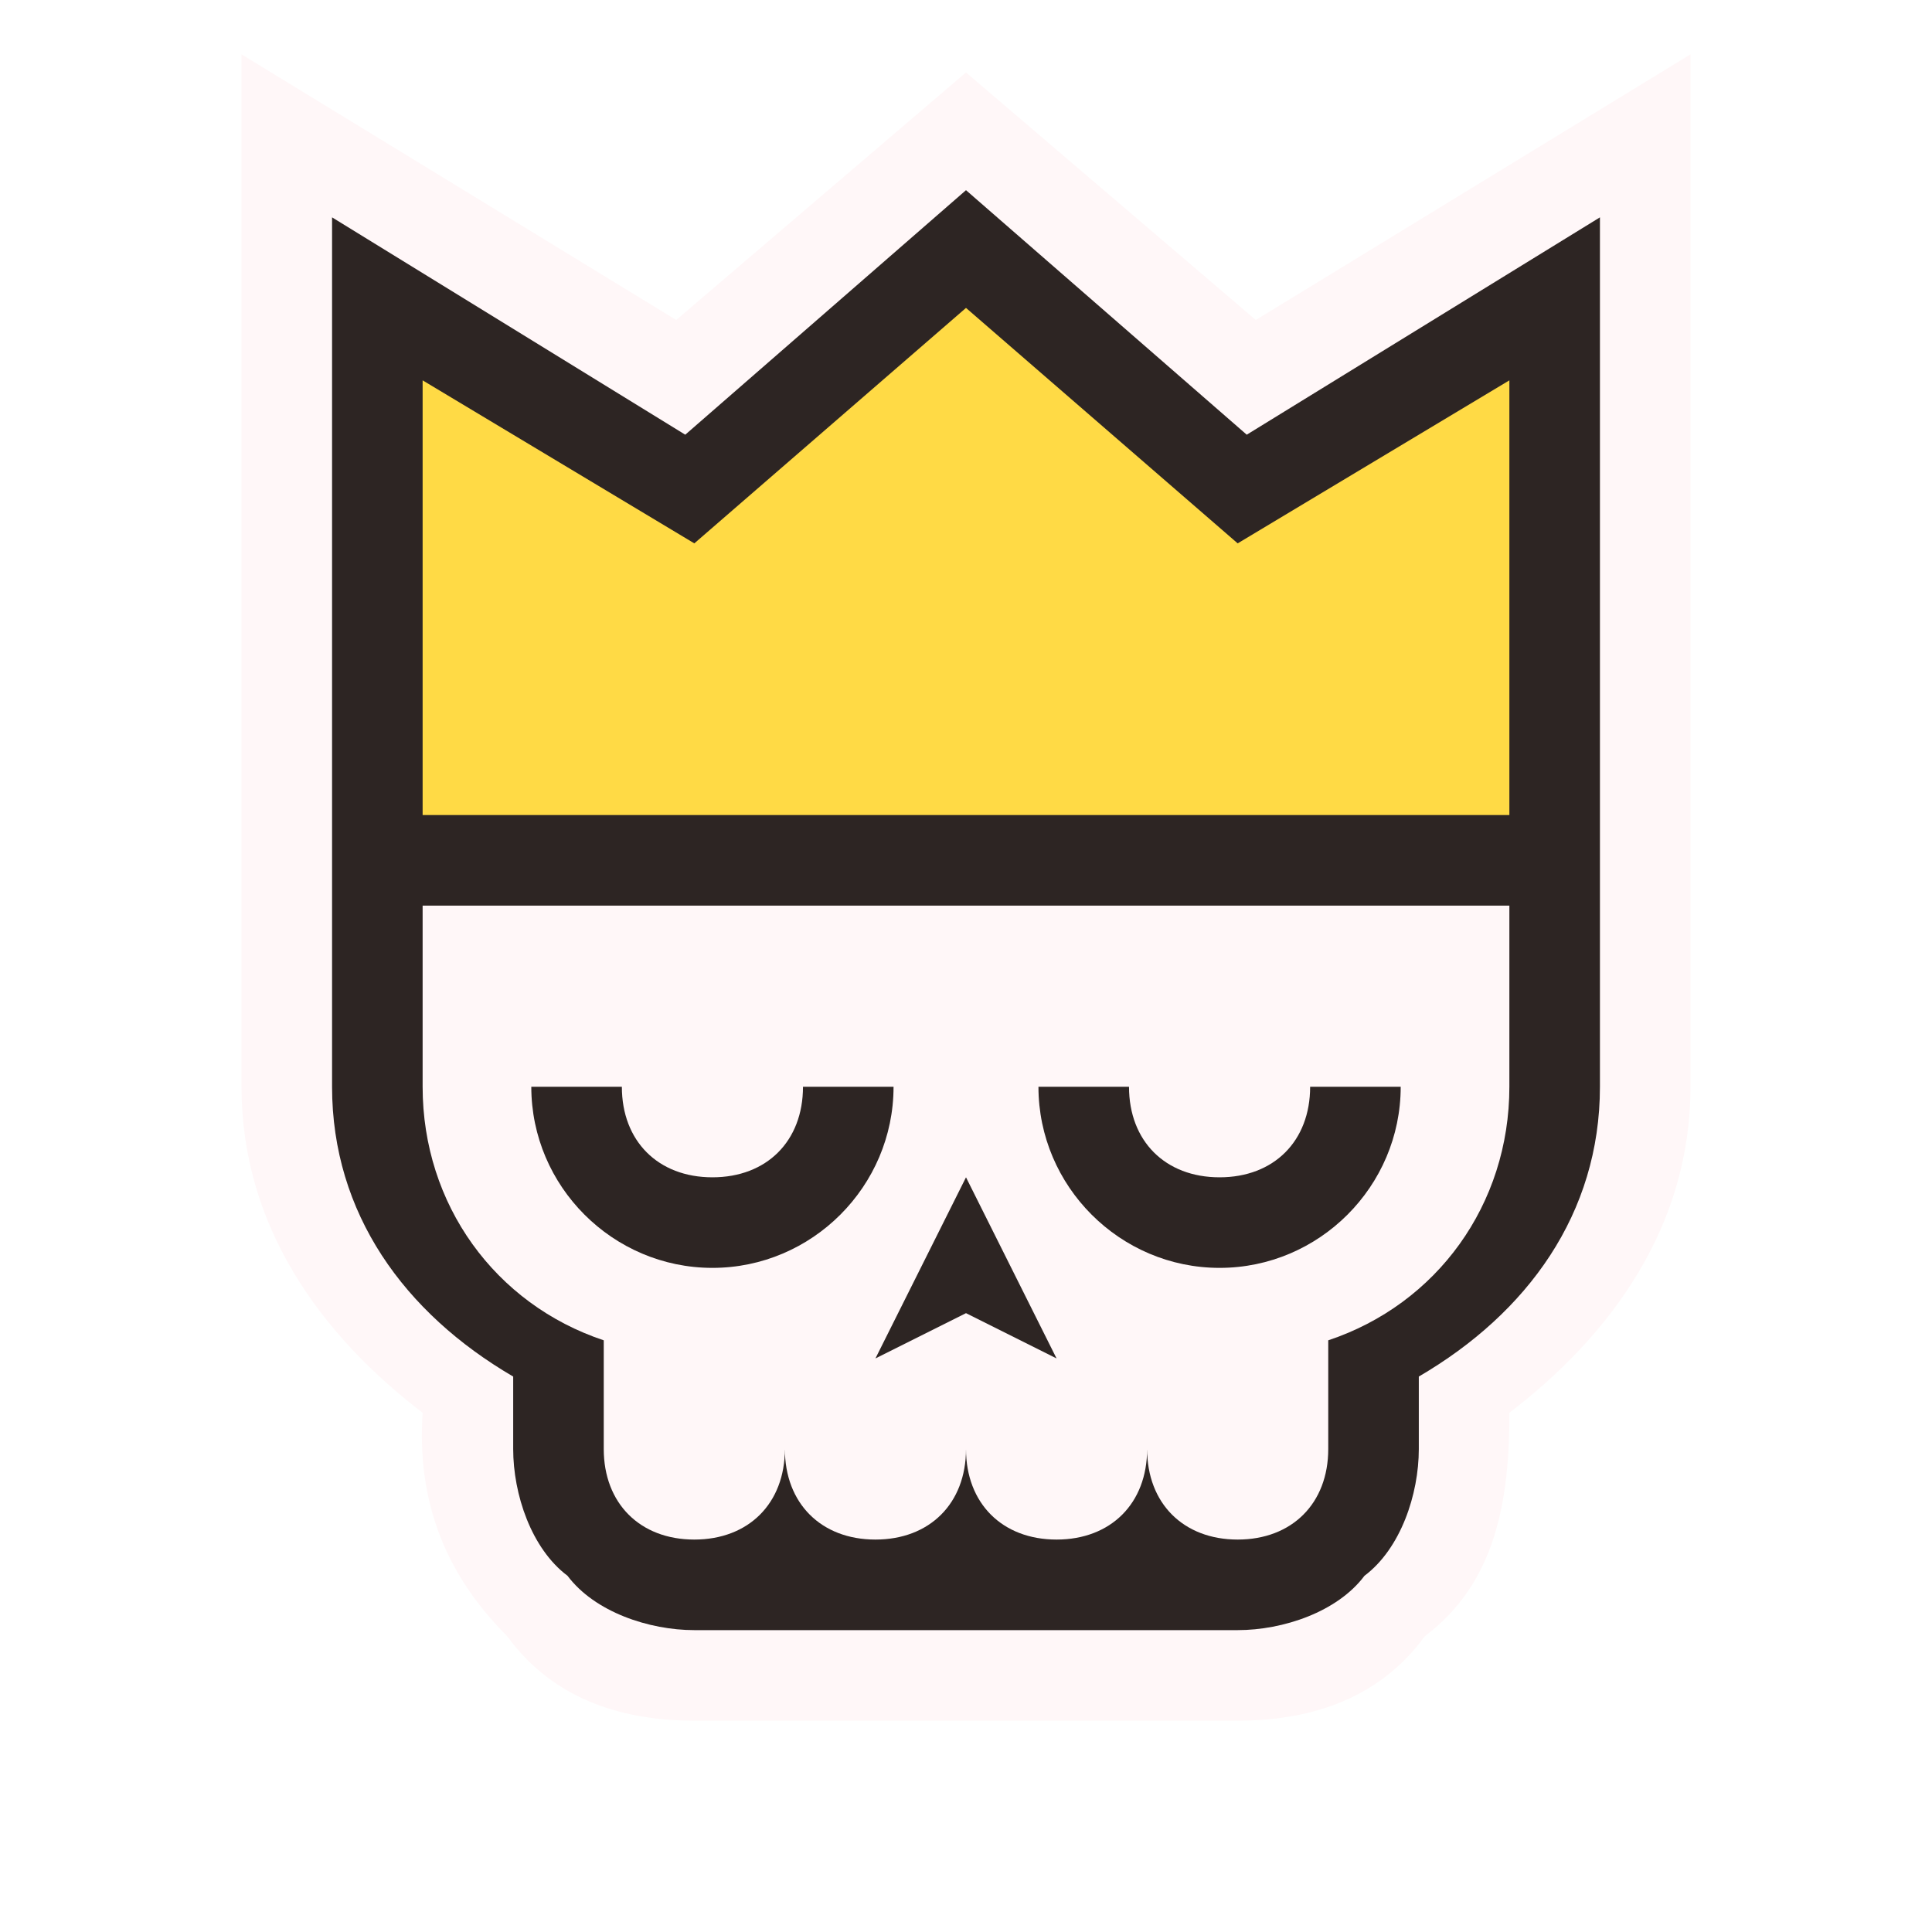
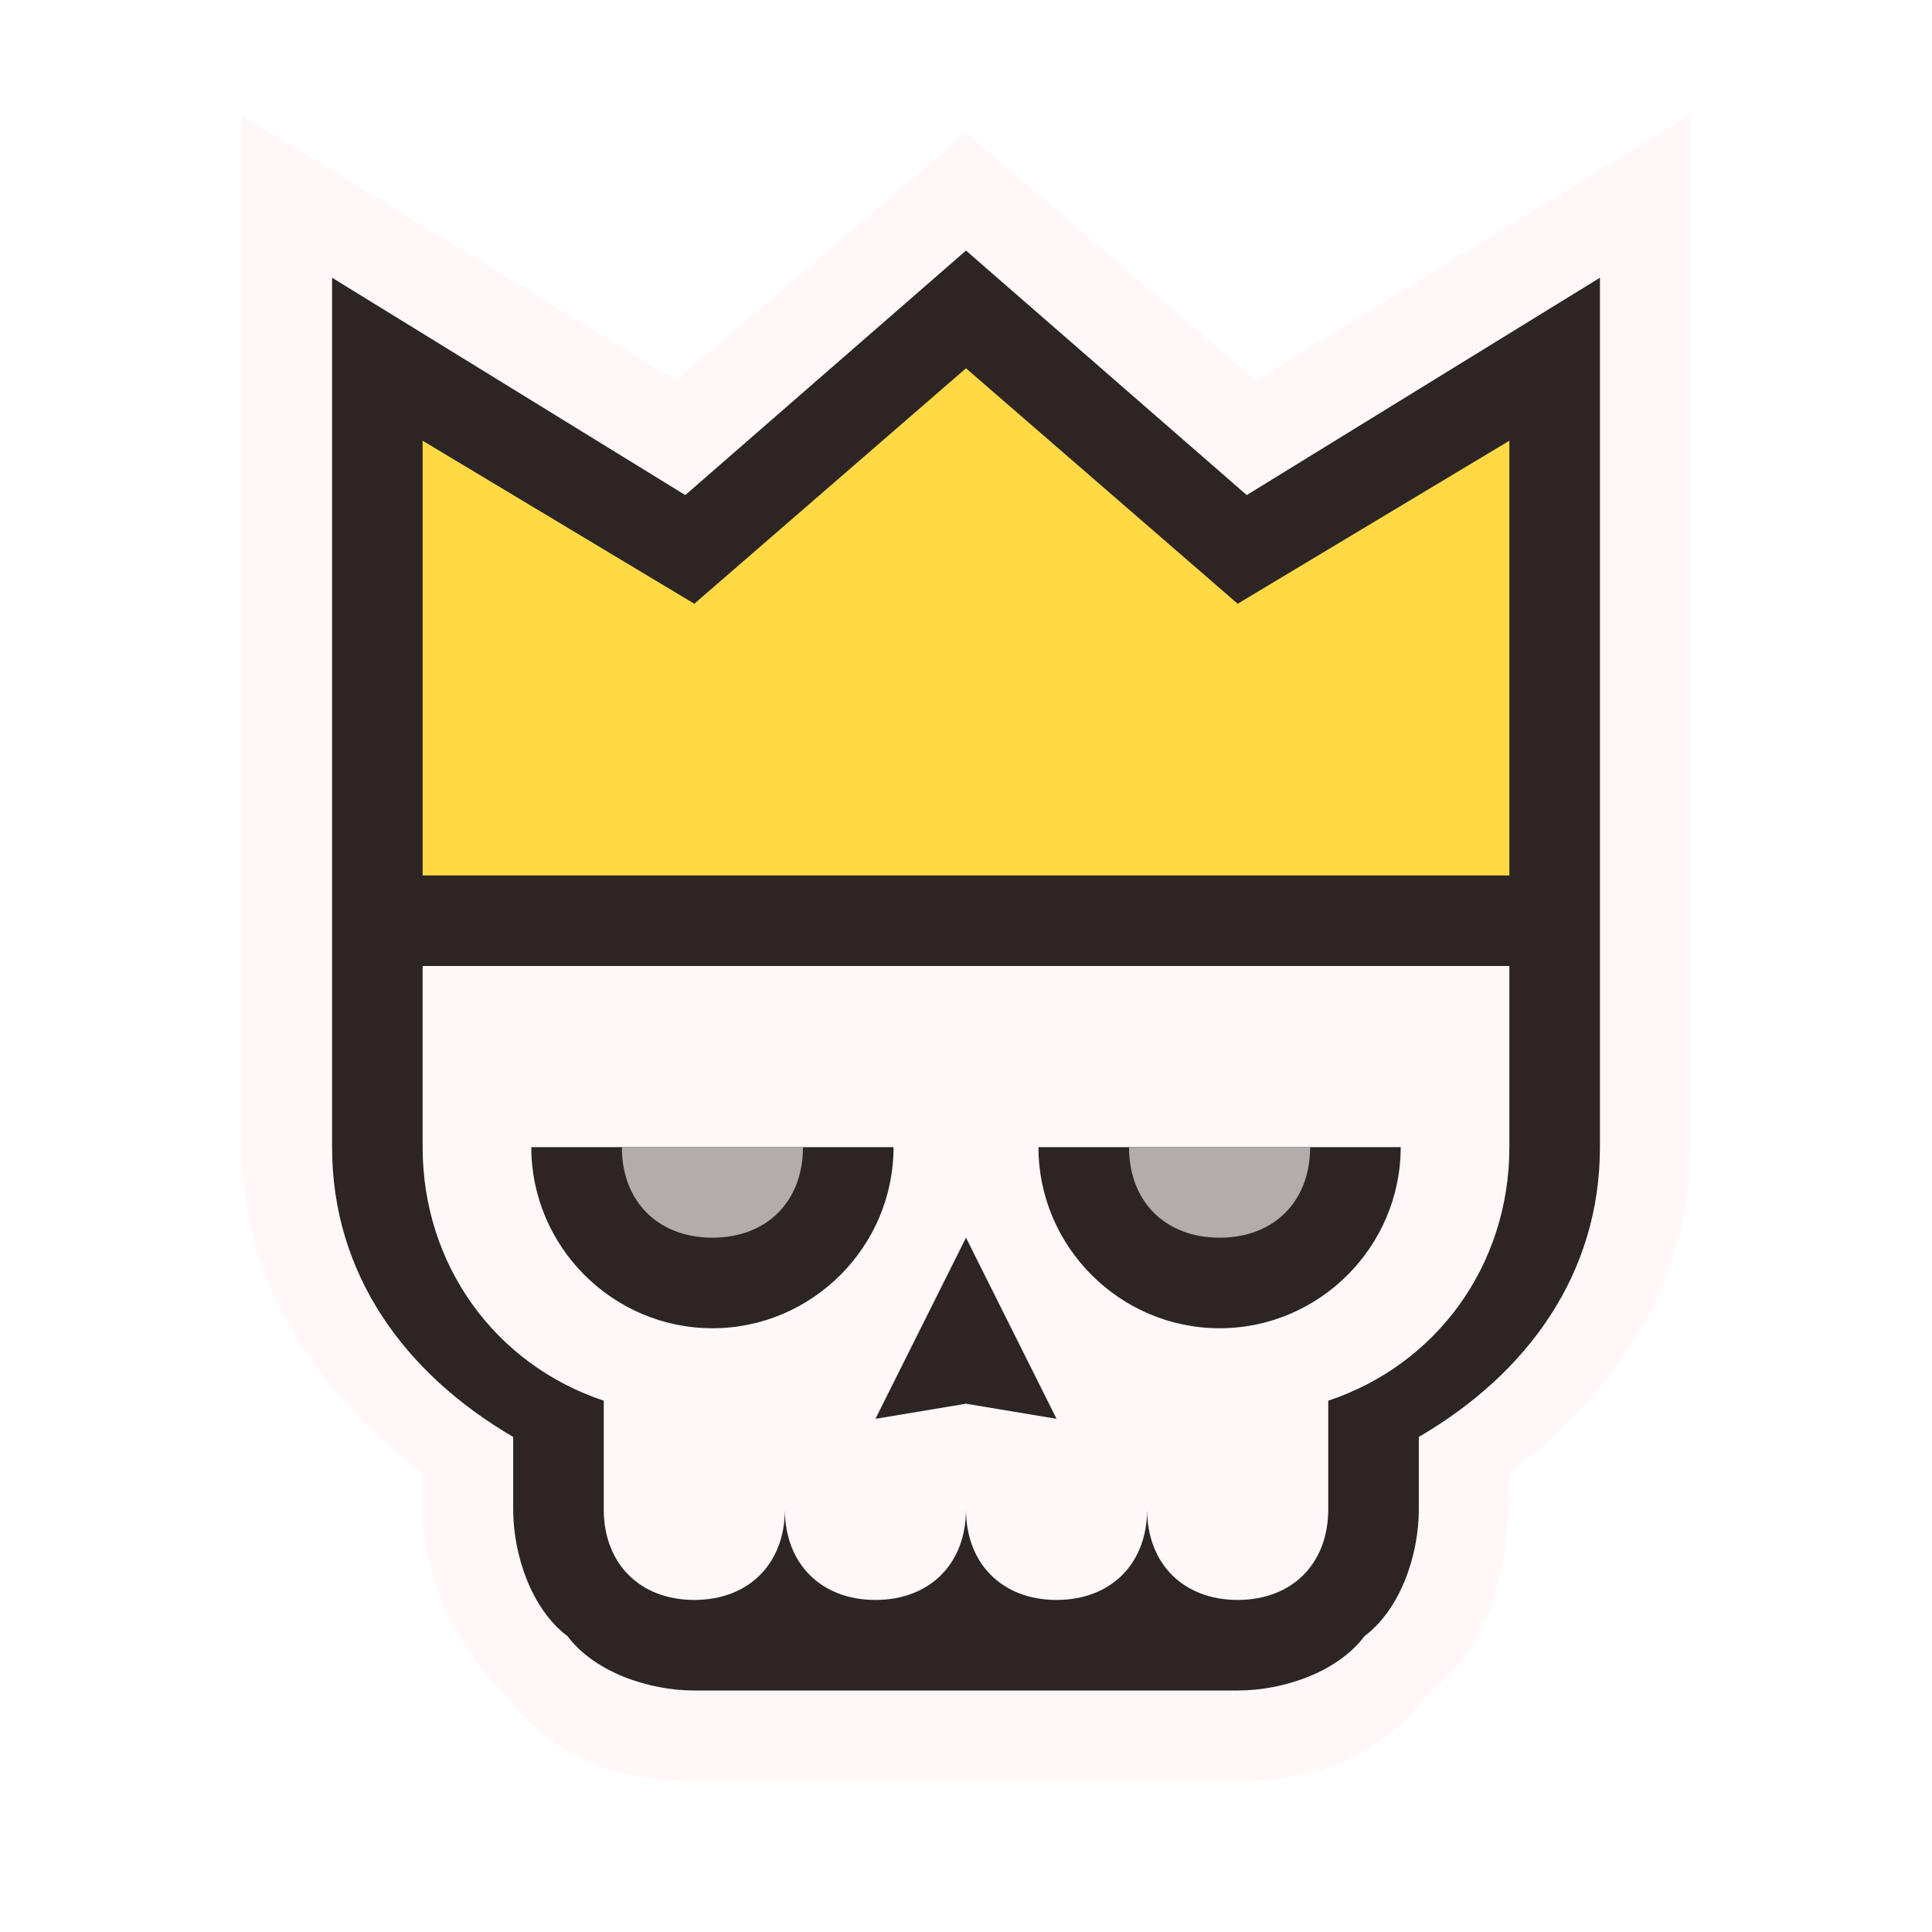
<svg xmlns="http://www.w3.org/2000/svg" width="32" height="32" viewBox="0 0 32 32" version="1.1" id="svg5">
  <defs id="defs2" />
  <g id="layer1">
-     <path d="M 4,0.9 V 18 c 0,2.3 1.3,4.1 3,5.4 -0.1,1.5 0.4,2.7 1.4,3.7 0.8,1.1 2,1.4 3.1,1.4 h 9 c 1.1,0 2.3,-0.3 3.1,-1.4 1.2,-0.9 1.4,-2.3 1.4,-3.7 1.7,-1.3 3,-3.1 3,-5.4 V 0.9 L 20.8,5.3 16,1.2 11.2,5.3 Z" id="gonzago-outline" fill="#fff7f8" />
-     <path d="M 16,3.15 11.35,7.2 5.5,3.6 V 18 c 0,2.1 1.2,3.75 3,4.8 V 24 c 0,0.75 0.3,1.65 0.9,2.1 0.45,0.6 1.35,0.9 2.1,0.9 h 9 c 0.75,0 1.65,-0.3 2.1,-0.9 0.6,-0.45 0.9,-1.35 0.9,-2.1 v -1.2 c 1.8,-1.05 3,-2.7 3,-4.8 V 3.6 l -5.85,3.6 z" id="gonzago-border" fill="#2d2523" />
-     <path d="M 16,5.1 20.5,9 25,6.3 v 7.2 H 7 V 6.3 L 11.5,9 Z" id="gonzago_crown" fill="#ffda45" />
-     <path id="gonzago_base" d="m 7,15 v 3 c 0,1.95 1.2,3.6 3,4.2 V 24 c 0,0.9 0.6,1.5 1.5,1.5 0.9,0 1.5,-0.6 1.5,-1.5 0,0.9 0.6,1.5 1.5,1.5 0.9,0 1.5,-0.6 1.5,-1.5 0,0.9 0.6,1.5 1.5,1.5 0.9,0 1.5,-0.6 1.5,-1.5 0,0.9 0.6,1.5 1.5,1.5 0.9,0 1.5,-0.6 1.5,-1.5 v -1.8 c 1.8,-0.6 3,-2.25 3,-4.2 v -3 z" fill="#fff7f8" />
-     <path id="gonzago_face" d="m 8.8,18 c 0,1.65 1.35,3 3,3 1.65,0 3,-1.35 3,-3 h -1.5 c 0,0.9 -0.6,1.5 -1.5,1.5 -0.9,0 -1.5,-0.6 -1.5,-1.5 z m 8.4,0 c 0,1.65 1.35,3 3,3 1.65,0 3,-1.35 3,-3 h -1.5 c 0,0.9 -0.6,1.5 -1.5,1.5 -0.9,0 -1.5,-0.6 -1.5,-1.5 z m -1.2,1.5 -1.5,3 1.5,-0.75 1.5,0.75 z" fill="#2d2523" />
+     <path d="M 4,1.9 V 19 c 0,2.3 1.3,4.1 3,5.4 -0.1,1.5 0.4,2.7 1.4,3.7 0.8,1.1 2,1.4 3.1,1.4 h 9 c 1.1,0 2.3,-0.3 3.1,-1.4 1.2,-0.9 1.4,-2.3 1.4,-3.7 1.7,-1.3 3,-3.1 3,-5.4 V 1.9 L 20.8,6.3 16,2.2 11.2,6.3 Z" id="gonzago-outline" fill="#fff7f8" />
+     <path d="M 16,4.15 11.35,8.2 5.5,4.6 V 19 c 0,2.1 1.2,3.75 3,4.8 V 25 c 0,0.75 0.3,1.65 0.9,2.1 0.45,0.6 1.35,0.9 2.1,0.9 h 9 c 0.75,0 1.65,-0.3 2.1,-0.9 0.6,-0.45 0.9,-1.35 0.9,-2.1 v -1.2 c 1.8,-1.05 3,-2.7 3,-4.8 V 4.6 l -5.85,3.6 z" id="gonzago-border" fill="#2d2523" />
+     <path d="M 16,6.1 20.5,10 25,7.3 v 7.2 H 7 V 7.3 l 4.5,2.7 z" id="gonzago_crown" fill="#ffda45" />
+     <path id="gonzago_base" d="m 7,16 v 3 c 0,1.95 1.2,3.6 3,4.2 V 25 c 0,0.9 0.6,1.5 1.5,1.5 0.9,0 1.5,-0.6 1.5,-1.5 0,0.9 0.6,1.5 1.5,1.5 0.9,0 1.5,-0.6 1.5,-1.5 0,0.9 0.6,1.5 1.5,1.5 0.9,0 1.5,-0.6 1.5,-1.5 0,0.9 0.6,1.5 1.5,1.5 0.9,0 1.5,-0.6 1.5,-1.5 v -1.8 c 1.8,-0.6 3,-2.25 3,-4.2 v -3 z" fill="#fff7f8" />
+     <path id="gonzago_face" d="m 8.8,19 c 0,1.65 1.35,3 3,3 1.65,0 3,-1.35 3,-3 z m 8.4,0 c 0,1.65 1.35,3 3,3 1.65,0 3,-1.35 3,-3 z m -1.2,1.5 -1.5,3 1.5,-0.25 1.5,0.25 z" fill="#2d2523" />
+     <path d="m 13.3,19 c 0,0.9 -0.6,1.5 -1.5,1.5 -0.9,0 -1.5,-0.6 -1.5,-1.5 z m 8.4,0 c 0,0.9 -0.6,1.5 -1.5,1.5 -0.9,0 -1.5,-0.6 -1.5,-1.5 z" id="gonzago_eyes" fill="#b2acad" />
  </g>
</svg>
